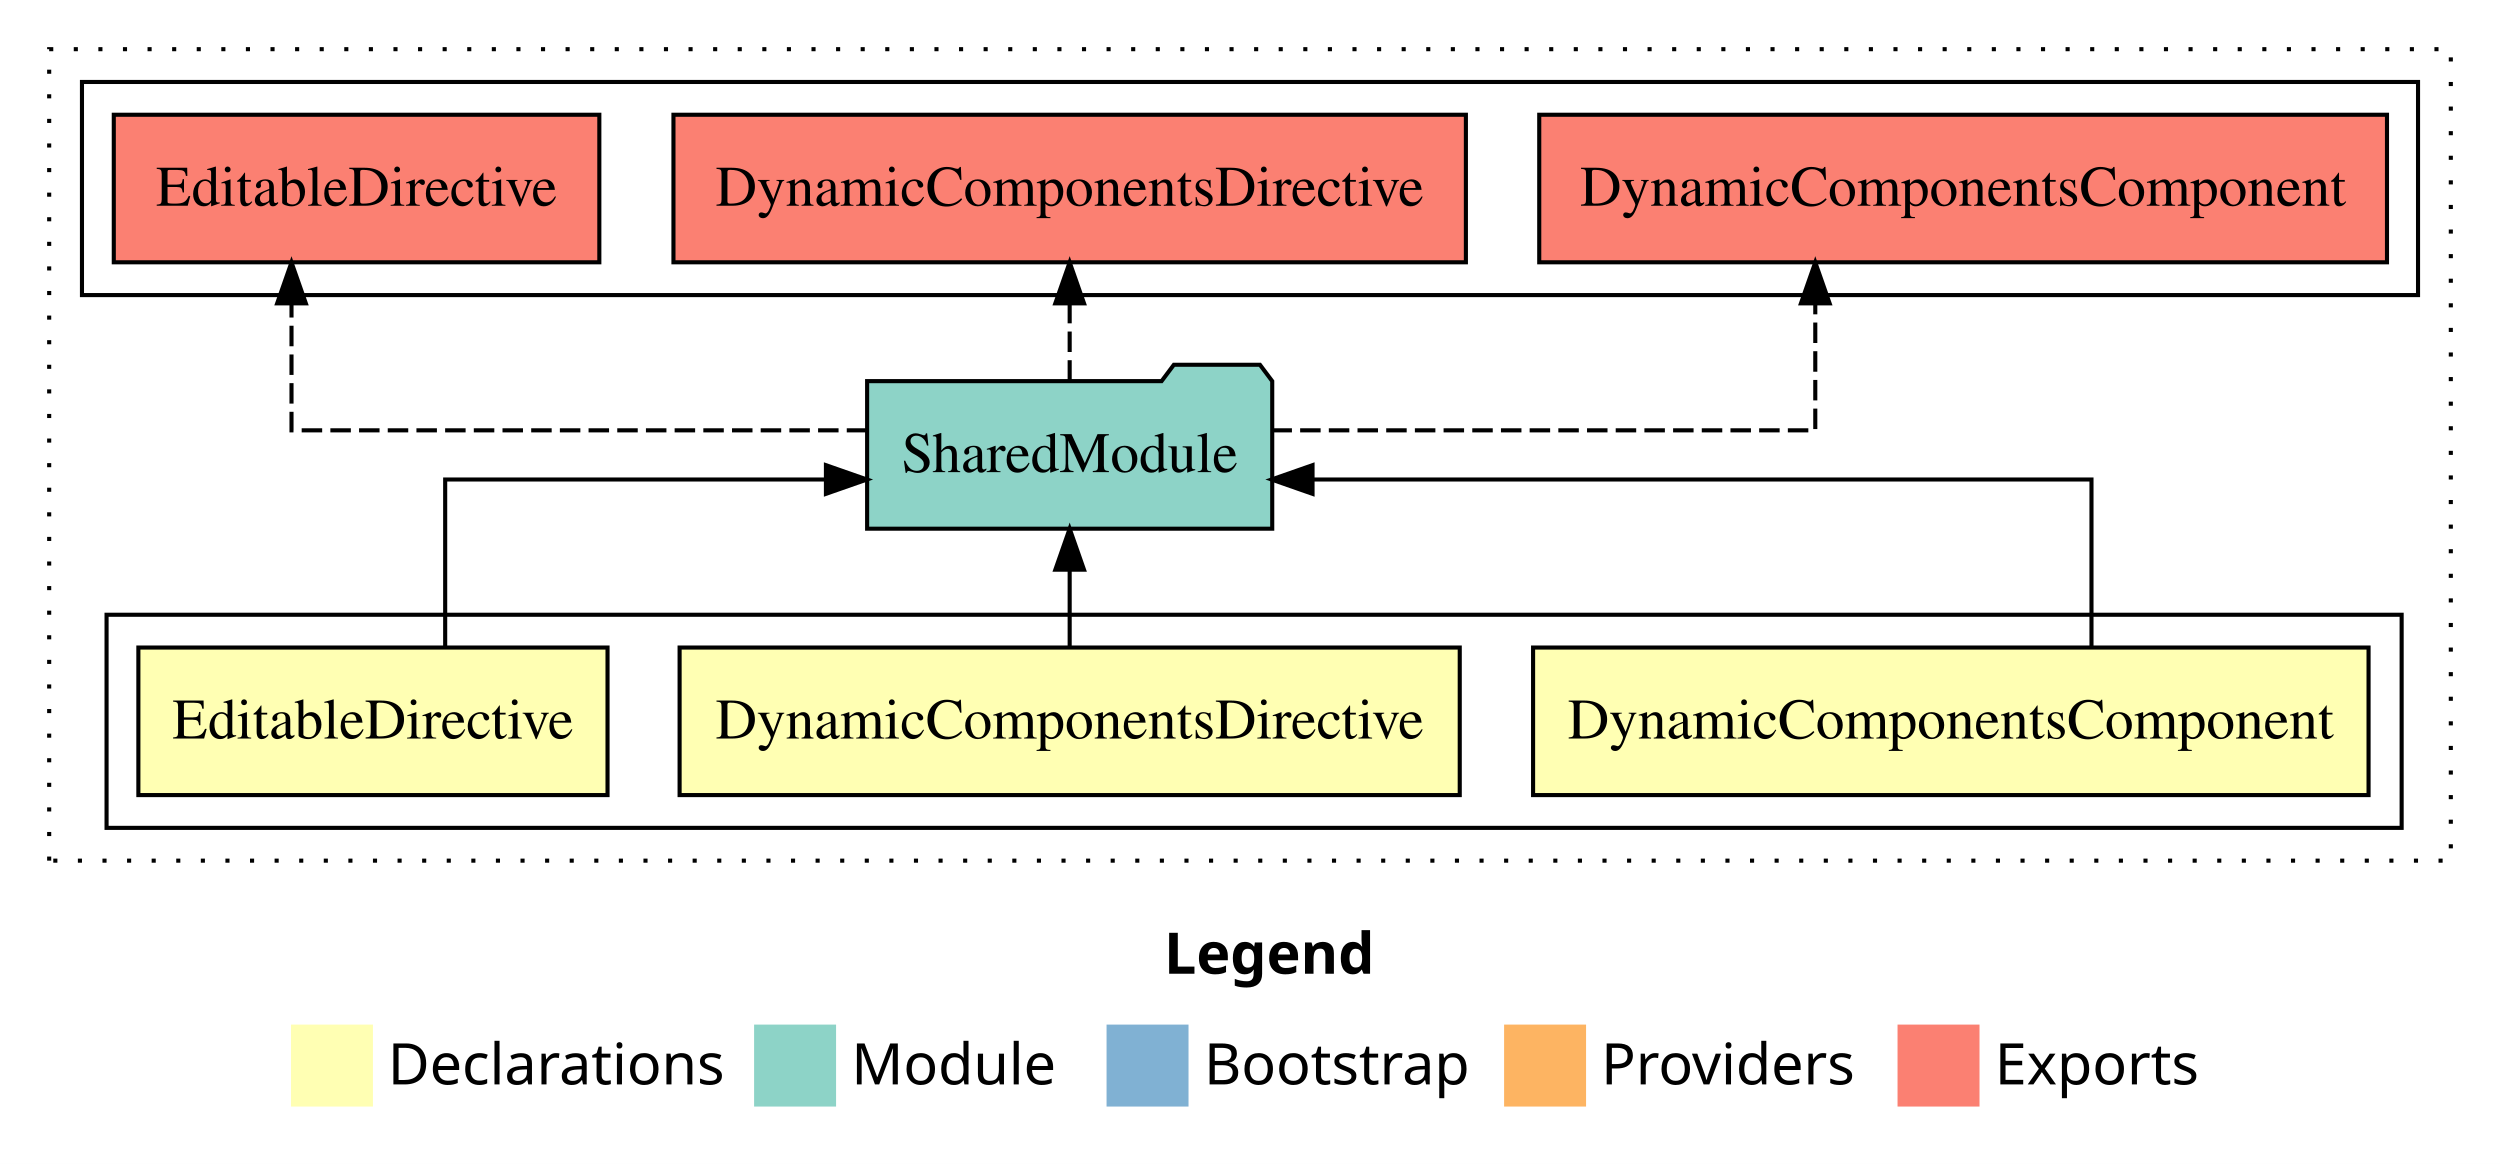
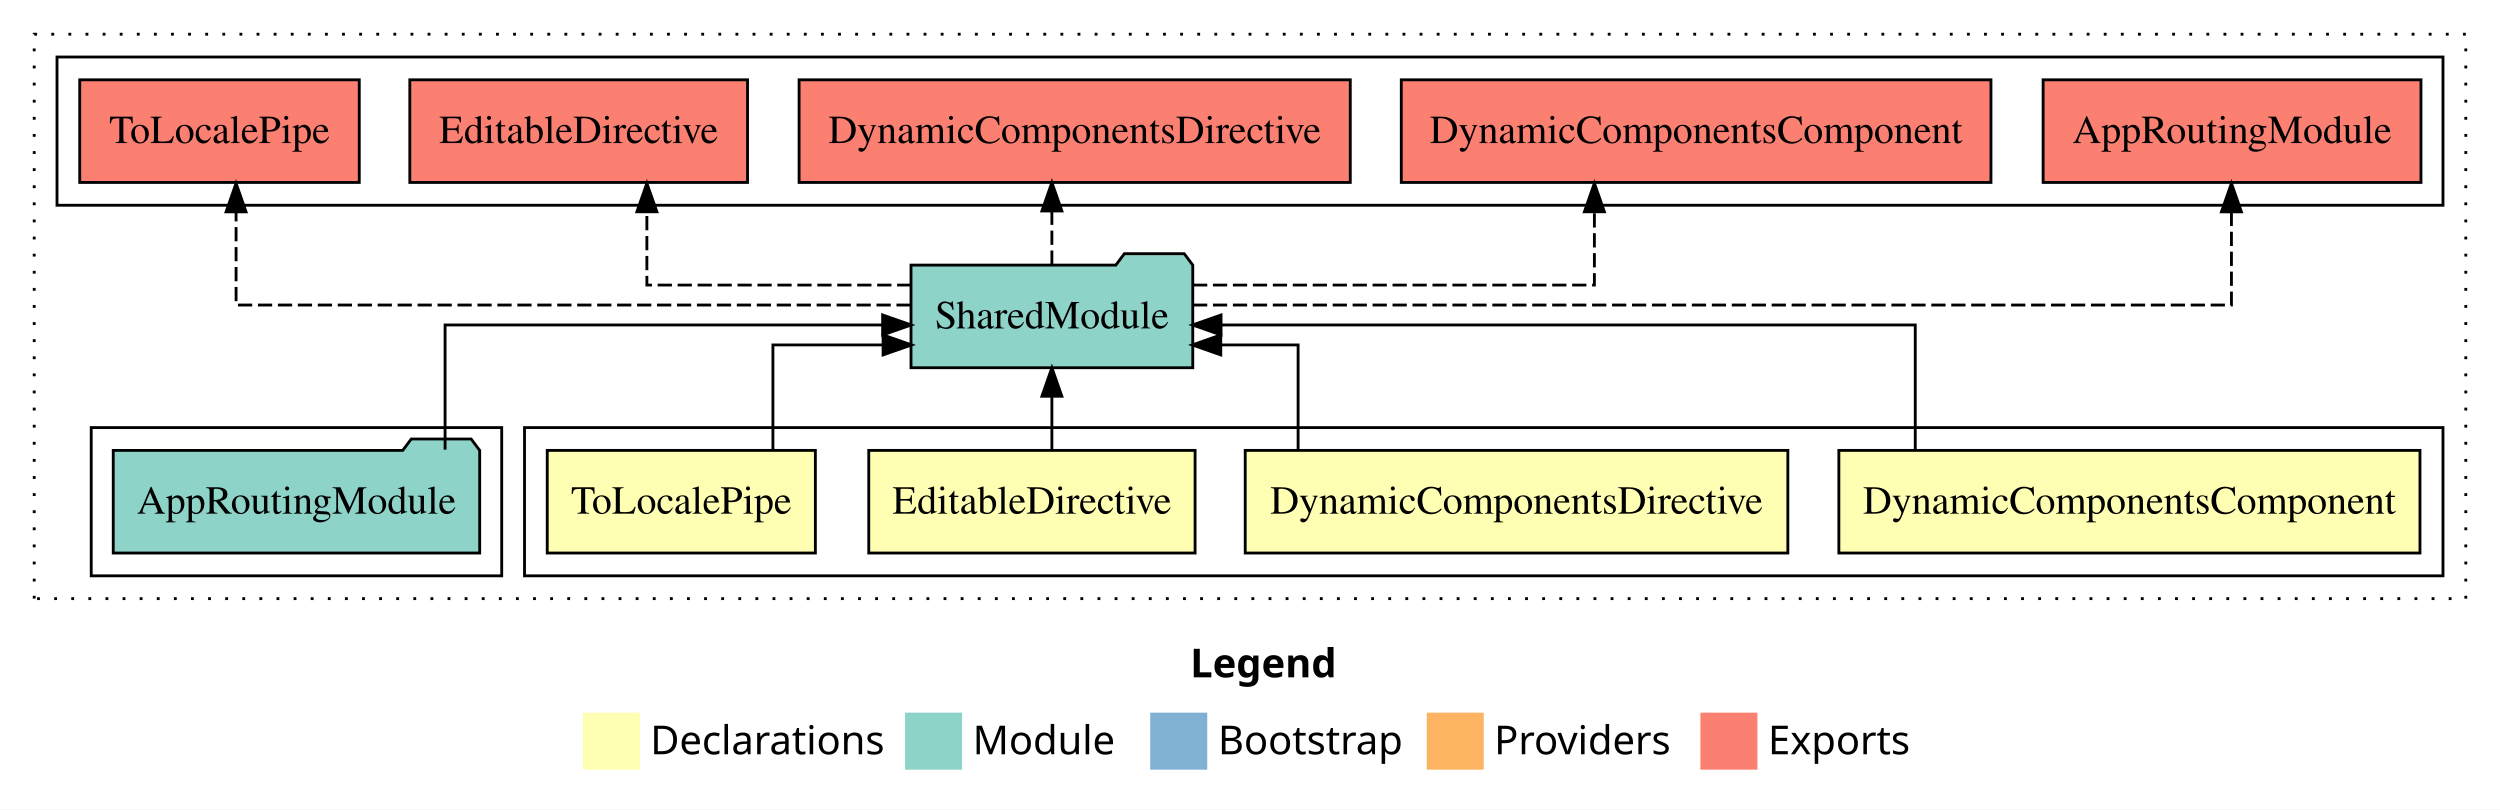
- <svg xmlns="http://www.w3.org/2000/svg" width="610pt" height="284pt" viewBox="0.00 0.00 610.00 284.00">
+ <svg xmlns="http://www.w3.org/2000/svg" width="877pt" height="284pt" viewBox="0.00 0.00 877.00 284.00">
  <g id="graph0" class="graph" transform="scale(1 1) rotate(0) translate(4 280)">
-     <polygon fill="#ffffff" stroke="transparent" points="-4,4 -4,-280 606,-280 606,4 -4,4" />
-     <text text-anchor="start" x="280.009" y="-42.4" font-family="sans-serif" font-weight="bold" font-size="14.00" fill="#000000">Legend</text>
-     <polygon fill="#ffffb3" stroke="transparent" points="67,-10 67,-30 87,-30 87,-10 67,-10" />
-     <text text-anchor="start" x="90.629" y="-15.4" font-family="sans-serif" font-size="14.00" fill="#000000">  Declarations</text>
-     <polygon fill="#8dd3c7" stroke="transparent" points="180,-10 180,-30 200,-30 200,-10 180,-10" />
-     <text text-anchor="start" x="203.725" y="-15.4" font-family="sans-serif" font-size="14.00" fill="#000000">  Module</text>
-     <polygon fill="#80b1d3" stroke="transparent" points="266,-10 266,-30 286,-30 286,-10 266,-10" />
-     <text text-anchor="start" x="289.781" y="-15.4" font-family="sans-serif" font-size="14.00" fill="#000000">  Bootstrap</text>
-     <polygon fill="#fdb462" stroke="transparent" points="363,-10 363,-30 383,-30 383,-10 363,-10" />
-     <text text-anchor="start" x="386.673" y="-15.4" font-family="sans-serif" font-size="14.00" fill="#000000">  Providers</text>
-     <polygon fill="#fb8072" stroke="transparent" points="459,-10 459,-30 479,-30 479,-10 459,-10" />
-     <text text-anchor="start" x="482.726" y="-15.4" font-family="sans-serif" font-size="14.00" fill="#000000">  Exports</text>
+     <polygon fill="#ffffff" stroke="transparent" points="-4,4 -4,-280 873,-280 873,4 -4,4" />
+     <text text-anchor="start" x="413.509" y="-42.4" font-family="sans-serif" font-weight="bold" font-size="14.00" fill="#000000">Legend</text>
+     <polygon fill="#ffffb3" stroke="transparent" points="200.5,-10 200.5,-30 220.5,-30 220.5,-10 200.5,-10" />
+     <text text-anchor="start" x="224.129" y="-15.4" font-family="sans-serif" font-size="14.00" fill="#000000">  Declarations</text>
+     <polygon fill="#8dd3c7" stroke="transparent" points="313.5,-10 313.5,-30 333.5,-30 333.5,-10 313.5,-10" />
+     <text text-anchor="start" x="337.225" y="-15.4" font-family="sans-serif" font-size="14.00" fill="#000000">  Module</text>
+     <polygon fill="#80b1d3" stroke="transparent" points="399.5,-10 399.5,-30 419.5,-30 419.5,-10 399.5,-10" />
+     <text text-anchor="start" x="423.281" y="-15.4" font-family="sans-serif" font-size="14.00" fill="#000000">  Bootstrap</text>
+     <polygon fill="#fdb462" stroke="transparent" points="496.5,-10 496.5,-30 516.5,-30 516.5,-10 496.5,-10" />
+     <text text-anchor="start" x="520.173" y="-15.4" font-family="sans-serif" font-size="14.00" fill="#000000">  Providers</text>
+     <polygon fill="#fb8072" stroke="transparent" points="592.5,-10 592.5,-30 612.5,-30 612.5,-10 592.5,-10" />
+     <text text-anchor="start" x="616.226" y="-15.4" font-family="sans-serif" font-size="14.00" fill="#000000">  Exports</text>
    <g id="clust1" class="cluster">
-       <polygon fill="none" stroke="#000000" stroke-dasharray="1,5" points="8,-70 8,-268 594,-268 594,-70 8,-70" />
+       <polygon fill="none" stroke="#000000" stroke-dasharray="1,5" points="8,-70 8,-268 861,-268 861,-70 8,-70" />
    </g>
    <g id="clust2" class="cluster">
-       <polygon fill="none" stroke="#000000" points="22,-78 22,-130 582,-130 582,-78 22,-78" />
+       <polygon fill="none" stroke="#000000" points="180,-78 180,-130 853,-130 853,-78 180,-78" />
    </g>
    <g id="clust7" class="cluster">
-       <polygon fill="none" stroke="#000000" points="16,-208 16,-260 586,-260 586,-208 16,-208" />
+       <polygon fill="none" stroke="#000000" points="28,-78 28,-130 172,-130 172,-78 28,-78" />
+     </g>
+     <g id="clust8" class="cluster">
+       <polygon fill="none" stroke="#000000" points="16,-208 16,-260 853,-260 853,-208 16,-208" />
    </g>
    <g id="node1" class="node">
-       <polygon fill="#ffffb3" stroke="#000000" points="573.927,-122 370.073,-122 370.073,-86 573.927,-86 573.927,-122" />
-       <text text-anchor="middle" x="472" y="-99.8" font-family="Times,serif" font-size="14.00" fill="#000000">DynamicComponentsComponent</text>
+       <polygon fill="#ffffb3" stroke="#000000" points="844.927,-122 641.073,-122 641.073,-86 844.927,-86 844.927,-122" />
+       <text text-anchor="middle" x="743" y="-99.8" font-family="Times,serif" font-size="14.00" fill="#000000">DynamicComponentsComponent</text>
+     </g>
+     <g id="node5" class="node">
+       <polygon fill="#8dd3c7" stroke="#000000" points="414.423,-187 411.423,-191 390.423,-191 387.423,-187 315.577,-187 315.577,-151 414.423,-151 414.423,-187" />
+       <text text-anchor="middle" x="365" y="-164.8" font-family="Times,serif" font-size="14.00" fill="#000000">SharedModule</text>
+     </g>
+     <g id="edge1" class="edge">
+       <path fill="none" stroke="#000000" d="M667.875,-122.267C667.875,-140.555 667.875,-166 667.875,-166 667.875,-166 424.336,-166 424.336,-166" />
+       <polygon fill="#000000" stroke="#000000" points="424.336,-162.5 414.336,-166 424.336,-169.5 424.336,-162.5" />
+     </g>
+     <g id="node2" class="node">
+       <polygon fill="#ffffb3" stroke="#000000" points="623.177,-122 432.823,-122 432.823,-86 623.177,-86 623.177,-122" />
+       <text text-anchor="middle" x="528" y="-99.8" font-family="Times,serif" font-size="14.00" fill="#000000">DynamicComponentsDirective</text>
+     </g>
+     <g id="edge2" class="edge">
+       <path fill="none" stroke="#000000" d="M451.375,-122.009C451.375,-138.049 451.375,-159 451.375,-159 451.375,-159 424.243,-159 424.243,-159" />
+       <polygon fill="#000000" stroke="#000000" points="424.243,-155.5 414.243,-159 424.243,-162.5 424.243,-155.5" />
+     </g>
+     <g id="node3" class="node">
+       <polygon fill="#ffffb3" stroke="#000000" points="415.237,-122 300.763,-122 300.763,-86 415.237,-86 415.237,-122" />
+       <text text-anchor="middle" x="358" y="-99.8" font-family="Times,serif" font-size="14.00" fill="#000000">EditableDirective</text>
+     </g>
+     <g id="edge3" class="edge">
+       <path fill="none" stroke="#000000" d="M365,-122.106C365,-122.106 365,-140.991 365,-140.991" />
+       <polygon fill="#000000" stroke="#000000" points="361.5,-140.991 365,-150.991 368.5,-140.991 361.5,-140.991" />
    </g>
    <g id="node4" class="node">
-       <polygon fill="#8dd3c7" stroke="#000000" points="306.423,-187 303.423,-191 282.423,-191 279.423,-187 207.577,-187 207.577,-151 306.423,-151 306.423,-187" />
-       <text text-anchor="middle" x="257" y="-164.8" font-family="Times,serif" font-size="14.00" fill="#000000">SharedModule</text>
-     </g>
-     <g id="edge1" class="edge">
-       <path fill="none" stroke="#000000" d="M506.321,-122.022C506.321,-139.373 506.321,-163 506.321,-163 506.321,-163 316.258,-163 316.258,-163" />
-       <polygon fill="#000000" stroke="#000000" points="316.258,-159.5 306.258,-163 316.258,-166.5 316.258,-159.5" />
-     </g>
-     <g id="node2" class="node">
-       <polygon fill="#ffffb3" stroke="#000000" points="352.177,-122 161.823,-122 161.823,-86 352.177,-86 352.177,-122" />
-       <text text-anchor="middle" x="257" y="-99.8" font-family="Times,serif" font-size="14.00" fill="#000000">DynamicComponentsDirective</text>
-     </g>
-     <g id="edge2" class="edge">
-       <path fill="none" stroke="#000000" d="M257,-122.106C257,-122.106 257,-140.991 257,-140.991" />
-       <polygon fill="#000000" stroke="#000000" points="253.5,-140.991 257,-150.991 260.5,-140.991 253.5,-140.991" />
-     </g>
-     <g id="node3" class="node">
-       <polygon fill="#ffffb3" stroke="#000000" points="144.237,-122 29.763,-122 29.763,-86 144.237,-86 144.237,-122" />
-       <text text-anchor="middle" x="87" y="-99.8" font-family="Times,serif" font-size="14.00" fill="#000000">EditableDirective</text>
-     </g>
-     <g id="edge3" class="edge">
-       <path fill="none" stroke="#000000" d="M104.623,-122.022C104.623,-139.373 104.623,-163 104.623,-163 104.623,-163 197.528,-163 197.528,-163" />
-       <polygon fill="#000000" stroke="#000000" points="197.528,-166.5 207.528,-163 197.527,-159.5 197.528,-166.5" />
-     </g>
-     <g id="node5" class="node">
-       <polygon fill="#fb8072" stroke="#000000" points="578.426,-252 371.574,-252 371.574,-216 578.426,-216 578.426,-252" />
-       <text text-anchor="middle" x="475" y="-229.8" font-family="Times,serif" font-size="14.00" fill="#000000">DynamicComponentsComponent </text>
+       <polygon fill="#ffffb3" stroke="#000000" points="282.029,-122 187.971,-122 187.971,-86 282.029,-86 282.029,-122" />
+       <text text-anchor="middle" x="235" y="-99.8" font-family="Times,serif" font-size="14.00" fill="#000000">ToLocalePipe</text>
    </g>
    <g id="edge4" class="edge">
-       <path fill="none" stroke="#000000" stroke-dasharray="5,2" d="M306.233,-175C360.112,-175 438.929,-175 438.929,-175 438.929,-175 438.929,-205.977 438.929,-205.977" />
-       <polygon fill="#000000" stroke="#000000" points="435.429,-205.977 438.929,-215.977 442.429,-205.977 435.429,-205.977" />
+       <path fill="none" stroke="#000000" d="M267.14,-122.009C267.14,-138.049 267.14,-159 267.14,-159 267.14,-159 305.783,-159 305.783,-159" />
+       <polygon fill="#000000" stroke="#000000" points="305.783,-162.5 315.783,-159 305.783,-155.5 305.783,-162.5" />
+     </g>
+     <g id="node7" class="node">
+       <polygon fill="#fb8072" stroke="#000000" points="845.274,-252 712.726,-252 712.726,-216 845.274,-216 845.274,-252" />
+       <text text-anchor="middle" x="779" y="-229.8" font-family="Times,serif" font-size="14.00" fill="#000000">AppRoutingModule </text>
+     </g>
+     <g id="edge6" class="edge">
+       <path fill="none" stroke="#000000" stroke-dasharray="5,2" d="M414.502,-173C524.334,-173 778.788,-173 778.788,-173 778.788,-173 778.788,-205.698 778.788,-205.698" />
+       <polygon fill="#000000" stroke="#000000" points="775.288,-205.698 778.788,-215.698 782.288,-205.698 775.288,-205.698" />
+     </g>
+     <g id="node8" class="node">
+       <polygon fill="#fb8072" stroke="#000000" points="694.426,-252 487.574,-252 487.574,-216 694.426,-216 694.426,-252" />
+       <text text-anchor="middle" x="591" y="-229.8" font-family="Times,serif" font-size="14.00" fill="#000000">DynamicComponentsComponent </text>
+     </g>
+     <g id="edge7" class="edge">
+       <path fill="none" stroke="#000000" stroke-dasharray="5,2" d="M414.506,-180C470.894,-180 555.313,-180 555.313,-180 555.313,-180 555.313,-205.718 555.313,-205.718" />
+       <polygon fill="#000000" stroke="#000000" points="551.813,-205.718 555.313,-215.718 558.813,-205.718 551.813,-205.718" />
+     </g>
+     <g id="node9" class="node">
+       <polygon fill="#fb8072" stroke="#000000" points="469.677,-252 276.323,-252 276.323,-216 469.677,-216 469.677,-252" />
+       <text text-anchor="middle" x="373" y="-229.8" font-family="Times,serif" font-size="14.00" fill="#000000">DynamicComponentsDirective </text>
+     </g>
+     <g id="edge8" class="edge">
+       <path fill="none" stroke="#000000" stroke-dasharray="5,2" d="M365,-187.106C365,-187.106 365,-205.991 365,-205.991" />
+       <polygon fill="#000000" stroke="#000000" points="361.5,-205.991 365,-215.991 368.5,-205.991 361.5,-205.991" />
+     </g>
+     <g id="node10" class="node">
+       <polygon fill="#fb8072" stroke="#000000" points="258.237,-252 139.763,-252 139.763,-216 258.237,-216 258.237,-252" />
+       <text text-anchor="middle" x="199" y="-229.8" font-family="Times,serif" font-size="14.00" fill="#000000">EditableDirective </text>
+     </g>
+     <g id="edge9" class="edge">
+       <path fill="none" stroke="#000000" stroke-dasharray="5,2" d="M315.709,-180C274.675,-180 222.927,-180 222.927,-180 222.927,-180 222.927,-205.718 222.927,-205.718" />
+       <polygon fill="#000000" stroke="#000000" points="219.427,-205.718 222.927,-215.718 226.427,-205.718 219.427,-205.718" />
+     </g>
+     <g id="node11" class="node">
+       <polygon fill="#fb8072" stroke="#000000" points="122.027,-252 23.973,-252 23.973,-216 122.027,-216 122.027,-252" />
+       <text text-anchor="middle" x="73" y="-229.8" font-family="Times,serif" font-size="14.00" fill="#000000">ToLocalePipe </text>
+     </g>
+     <g id="edge10" class="edge">
+       <path fill="none" stroke="#000000" stroke-dasharray="5,2" d="M315.477,-173C233.566,-173 78.813,-173 78.813,-173 78.813,-173 78.813,-205.698 78.813,-205.698" />
+       <polygon fill="#000000" stroke="#000000" points="75.313,-205.698 78.813,-215.698 82.313,-205.698 75.313,-205.698" />
    </g>
    <g id="node6" class="node">
-       <polygon fill="#fb8072" stroke="#000000" points="353.677,-252 160.323,-252 160.323,-216 353.677,-216 353.677,-252" />
-       <text text-anchor="middle" x="257" y="-229.8" font-family="Times,serif" font-size="14.00" fill="#000000">DynamicComponentsDirective </text>
+       <polygon fill="#8dd3c7" stroke="#000000" points="164.274,-122 161.274,-126 140.274,-126 137.274,-122 35.726,-122 35.726,-86 164.274,-86 164.274,-122" />
+       <text text-anchor="middle" x="100" y="-99.8" font-family="Times,serif" font-size="14.00" fill="#000000">AppRoutingModule</text>
    </g>
    <g id="edge5" class="edge">
-       <path fill="none" stroke="#000000" stroke-dasharray="5,2" d="M257,-187.106C257,-187.106 257,-205.991 257,-205.991" />
-       <polygon fill="#000000" stroke="#000000" points="253.5,-205.991 257,-215.991 260.5,-205.991 253.5,-205.991" />
-     </g>
-     <g id="node7" class="node">
-       <polygon fill="#fb8072" stroke="#000000" points="142.237,-252 23.763,-252 23.763,-216 142.237,-216 142.237,-252" />
-       <text text-anchor="middle" x="83" y="-229.8" font-family="Times,serif" font-size="14.00" fill="#000000">EditableDirective </text>
-     </g>
-     <g id="edge6" class="edge">
-       <path fill="none" stroke="#000000" stroke-dasharray="5,2" d="M207.609,-175C151.35,-175 67.127,-175 67.127,-175 67.127,-175 67.127,-205.977 67.127,-205.977" />
-       <polygon fill="#000000" stroke="#000000" points="63.627,-205.977 67.127,-215.977 70.627,-205.977 63.627,-205.977" />
+       <path fill="none" stroke="#000000" d="M152.134,-122.267C152.134,-140.555 152.134,-166 152.134,-166 152.134,-166 305.629,-166 305.629,-166" />
+       <polygon fill="#000000" stroke="#000000" points="305.629,-169.5 315.629,-166 305.629,-162.5 305.629,-169.5" />
    </g>
  </g>
</svg>
